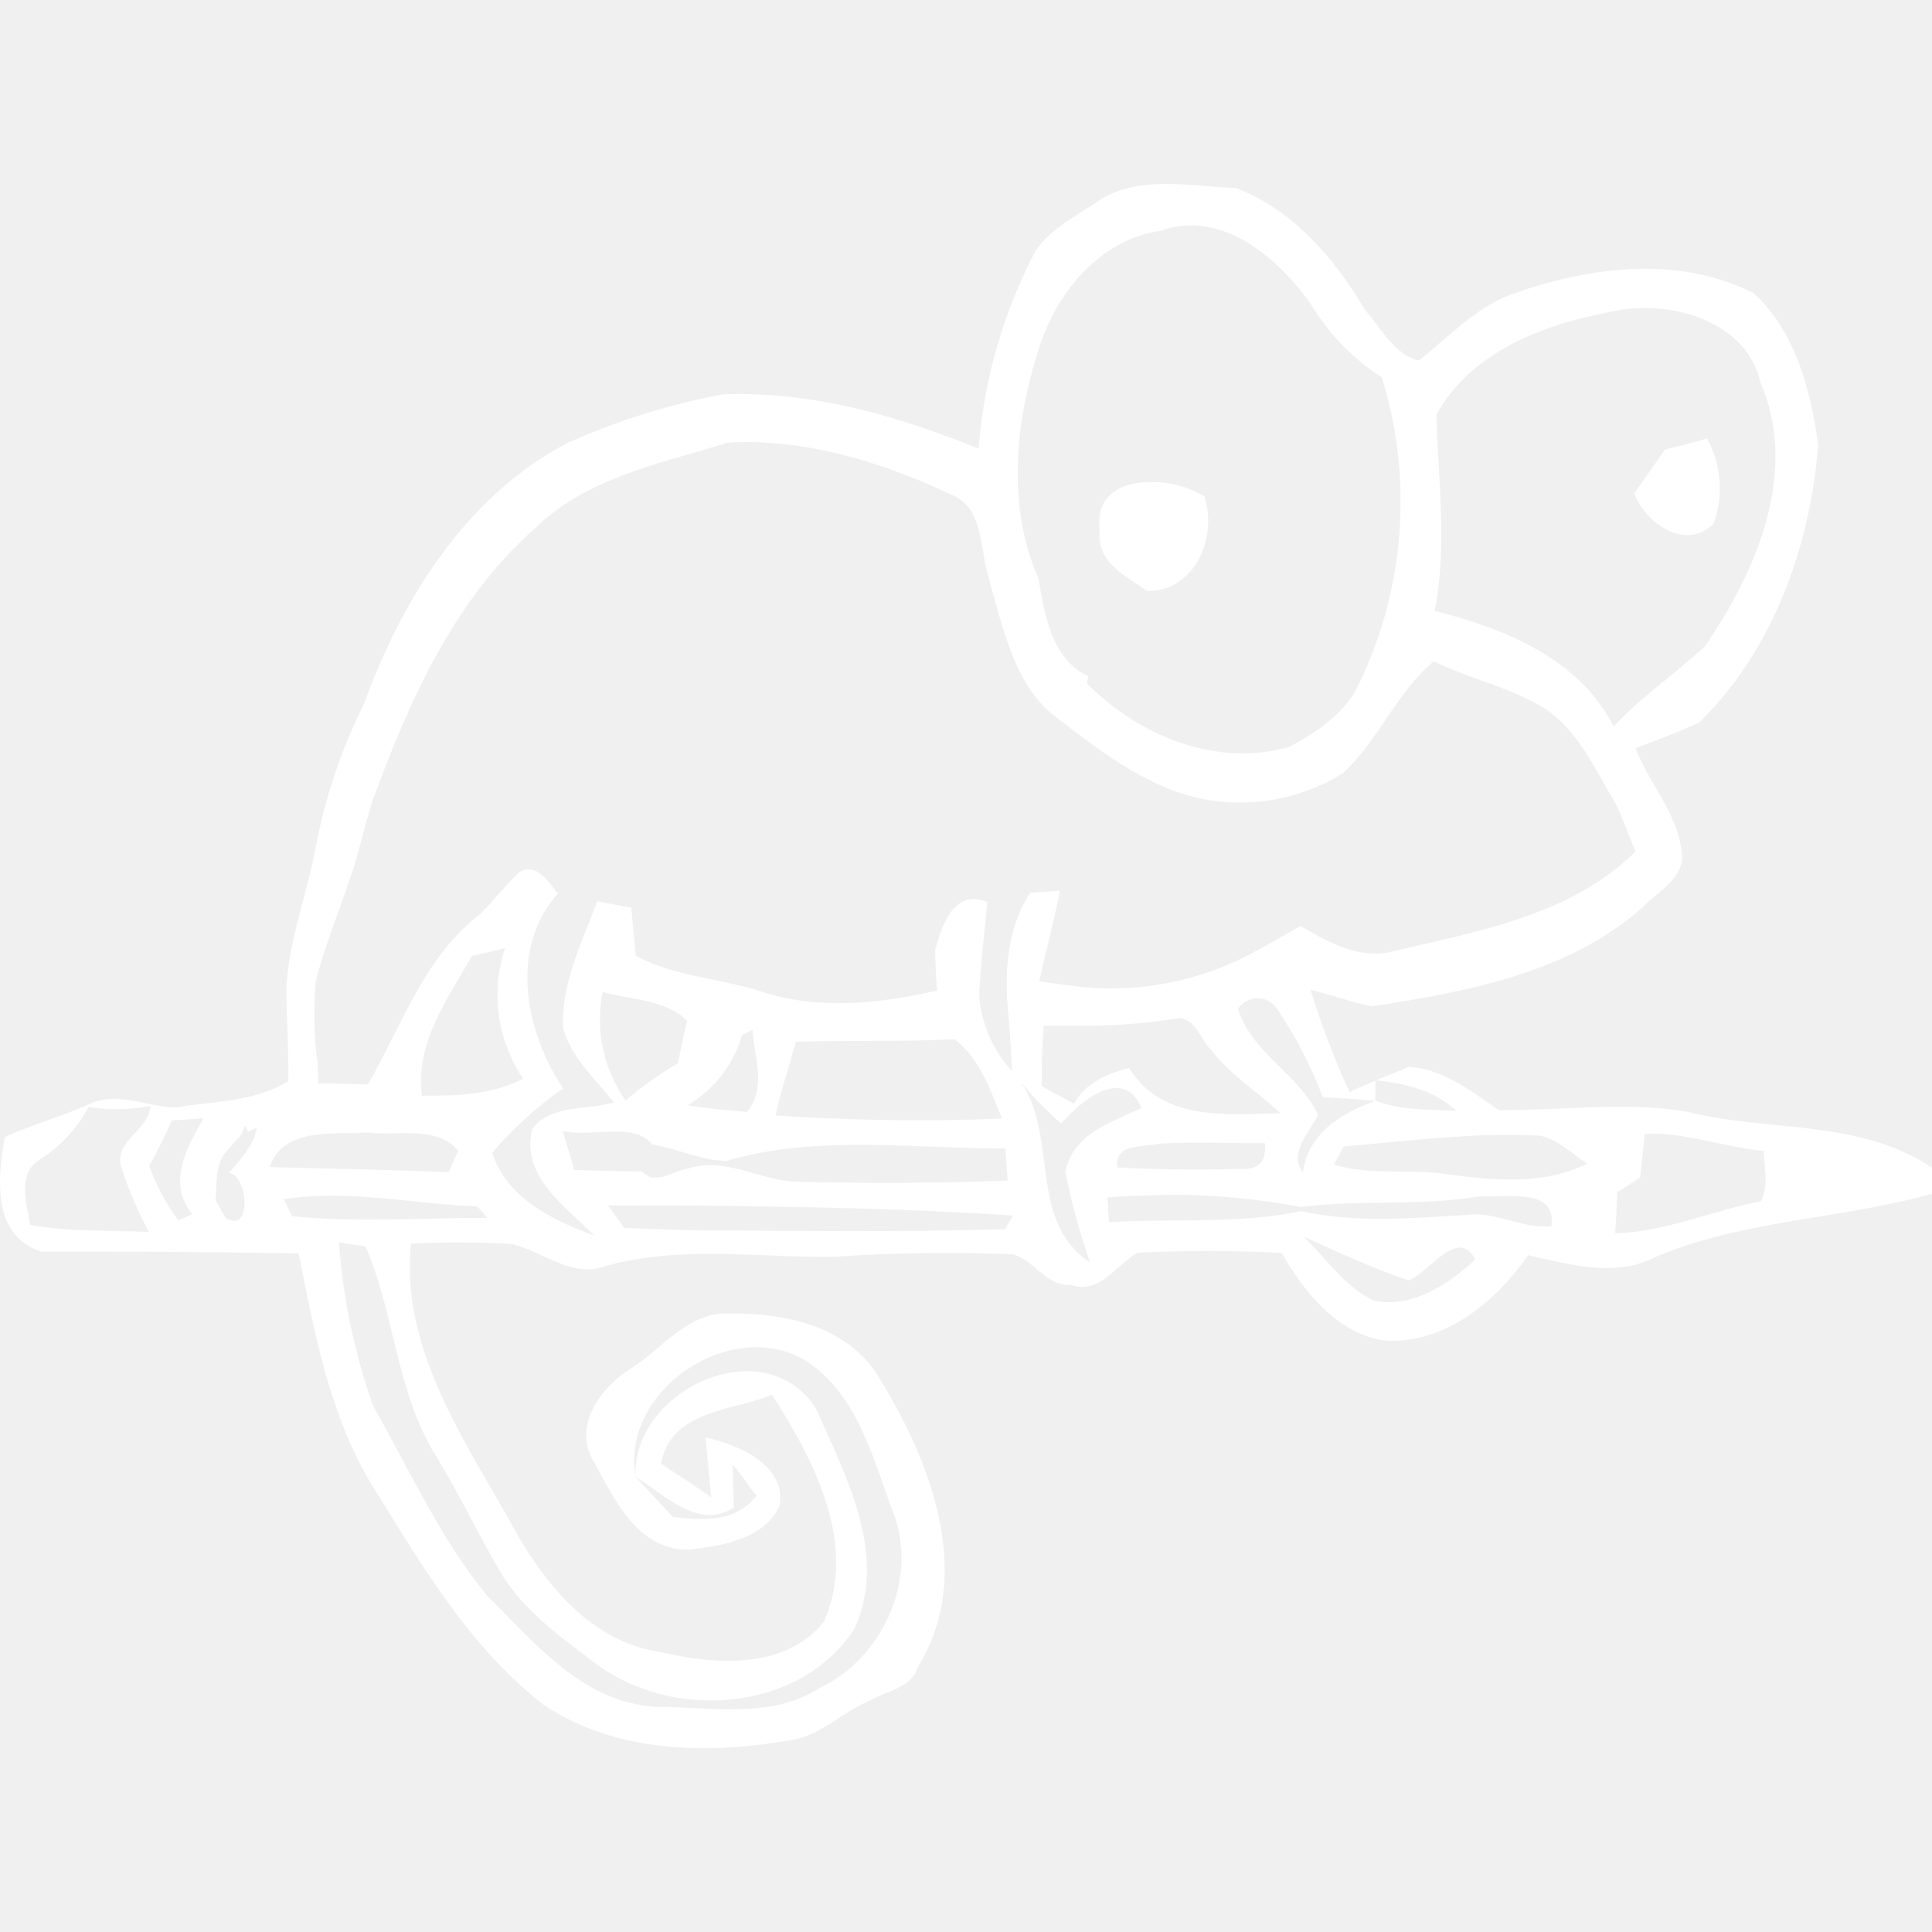
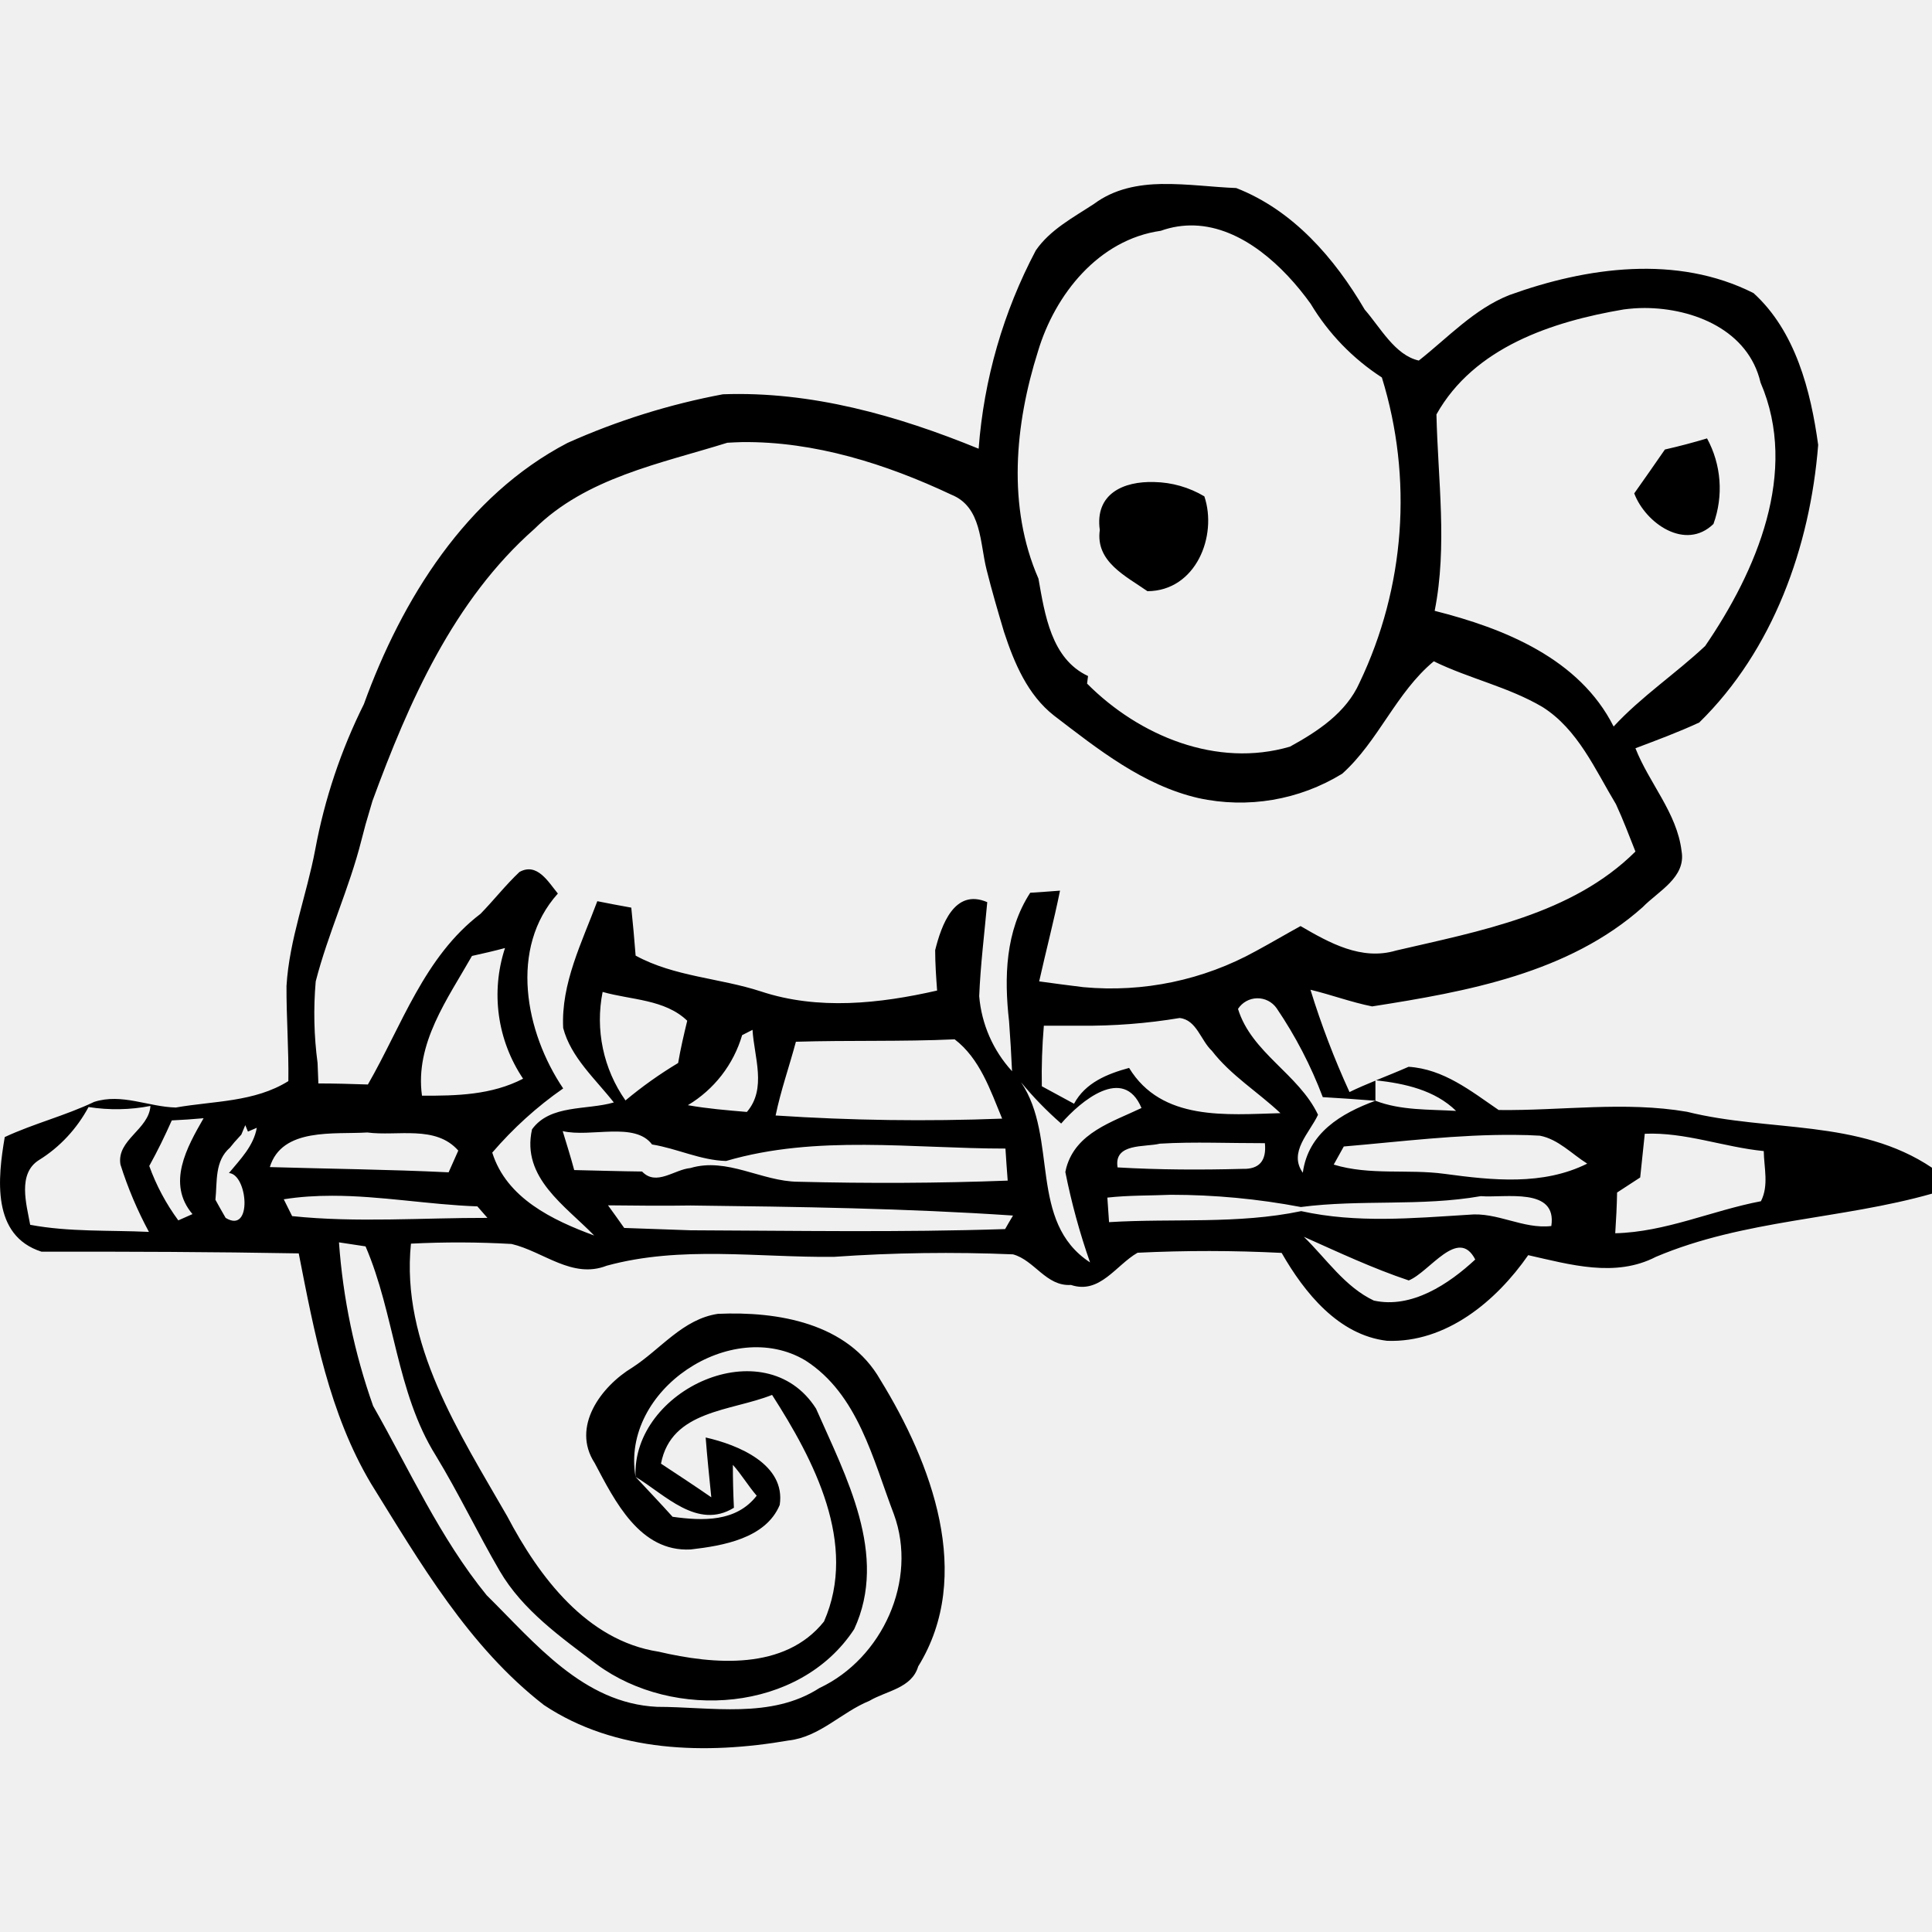
- <svg xmlns="http://www.w3.org/2000/svg" fill="#ffffff" role="img" viewBox="0 0 24 24">
+ <svg xmlns="http://www.w3.org/2000/svg" role="img" viewBox="0 0 24 24">
  <path d="M14.443 2.285c-.305.005-.6.06-.853.248-.256.168-.546.32-.723.578a6.273 6.273 0 00-.71 2.463c-1.009-.413-2.08-.716-3.177-.676a8.602 8.602 0 00-1.93.604c-1.26.657-2.058 1.943-2.53 3.246a6.84 6.84 0 00-.604 1.805c-.107.568-.322 1.115-.357 1.695-.002.394.029.788.023 1.182-.422.263-.926.245-1.398.328-.34-.008-.67-.18-1.014-.07-.36.172-.75.269-1.111.437-.087.51-.166 1.225.457 1.424 1.064-.002 2.132.002 3.195.021.192.98.38 1.99.898 2.86.613.987 1.213 2.025 2.147 2.75.888.593 2.02.617 3.039.441.387-.043.656-.35 1.004-.492.212-.126.527-.156.607-.428.698-1.13.163-2.531-.47-3.56-.403-.707-1.275-.853-2.018-.82-.436.065-.712.44-1.063.667-.388.235-.761.735-.468 1.186.251.473.561 1.107 1.193 1.074.399-.046.932-.136 1.106-.553.077-.505-.519-.748-.92-.838.019.247.045.494.07.743-.207-.143-.415-.28-.625-.418.128-.667.87-.65 1.38-.854.52.81 1.068 1.852.645 2.815-.489.612-1.37.535-2.054.375-.894-.137-1.487-.933-1.881-1.682-.594-1.035-1.323-2.145-1.196-3.387.417-.021.834-.02 1.25.004.398.094.752.438 1.182.27.922-.252 1.881-.1 2.822-.11.74-.052 1.484-.062 2.225-.031.268.073.411.4.72.38.358.12.558-.246.827-.4a17.954 17.954 0 011.79.002c.283.494.706 1.022 1.31 1.092.734.027 1.356-.493 1.753-1.064.52.117 1.082.282 1.586.021 1.095-.464 2.3-.464 3.43-.785v-.322c-.907-.61-2.027-.441-3.043-.695-.775-.133-1.562-.012-2.34-.022-.345-.236-.683-.509-1.119-.537-.134.059-.27.113-.404.168.356.04.728.12.994.38-.336-.02-.684-.004-1.002-.126-.428.157-.835.4-.902.894-.182-.255.083-.493.189-.72-.24-.507-.826-.768-.994-1.315a.289.289 0 01.48-.008c.234.345.426.715.573 1.104.217.013.435.027.654.045v-.25c-.109.045-.216.09-.322.142-.189-.412-.351-.837-.485-1.271.258.062.506.155.766.207 1.176-.184 2.439-.412 3.36-1.232.194-.2.542-.37.484-.698-.057-.474-.402-.841-.573-1.277.267-.101.535-.2.793-.32.918-.899 1.377-2.185 1.477-3.448-.092-.673-.282-1.413-.803-1.886-.95-.48-2.07-.324-3.035.025-.437.174-.76.527-1.123.813-.296-.066-.477-.41-.672-.633-.375-.64-.89-1.235-1.596-1.51-.293-.011-.608-.055-.914-.05zm.395.516c.59.02 1.109.506 1.443.972.222.37.524.682.885.916a5.218 5.218 0 01-.277 3.791c-.167.375-.519.605-.864.795-.91.267-1.874-.133-2.521-.783l.012-.094c-.458-.214-.537-.767-.616-1.21-.39-.893-.293-1.916-.006-2.823.212-.71.756-1.39 1.526-1.498a1.12 1.12 0 01.418-.066zm5.592 1.025c.616.002 1.29.28 1.44.926.48 1.112-.052 2.344-.688 3.273-.368.345-.792.627-1.137 1-.425-.844-1.359-1.219-2.223-1.437.16-.808.04-1.628.022-2.44.468-.835 1.44-1.154 2.326-1.304.084-.011.172-.018.26-.018zm.775 1.62a7.73 7.73 0 01-.523.138c-.125.181-.252.363-.381.545.141.372.636.718.984.38a1.297 1.297 0 00-.08-1.064c-.178-.318 0 0 0 0zm-11.988.046c.9-.011 1.793.272 2.601.653.38.153.353.6.438.933.065.26.14.516.217.774.126.383.292.78.62 1.037.546.418 1.108.867 1.794 1.025a2.425 2.425 0 001.787-.303c.45-.404.668-1.007 1.137-1.396.44.215.927.318 1.351.568.44.278.653.777.912 1.207.09.194.164.392.242.588-.786.782-1.936.988-2.974 1.23-.43.128-.829-.096-1.186-.304-.184.101-.367.209-.552.309a3.718 3.718 0 01-2.145.45 32.773 32.773 0 01-.55-.072c.084-.376.182-.749.259-1.127-.092.008-.277.02-.37.026-.31.476-.325 1.052-.263 1.597.015.207.028.413.037.62a1.573 1.573 0 01-.408-.932c.016-.391.065-.778.1-1.168-.41-.177-.571.292-.647.596 0 .168.012.335.024.502-.714.163-1.48.246-2.188.011-.514-.168-1.075-.182-1.557-.445-.016-.2-.033-.398-.054-.596-.141-.026-.282-.051-.422-.08-.189.507-.452 1.021-.424 1.575.095.365.401.634.629.925-.335.098-.791.022-1.016.334-.135.601.413.948.772 1.319-.516-.19-1.089-.463-1.266-1.03.26-.302.554-.57.881-.797-.471-.698-.676-1.743-.066-2.421-.118-.143-.257-.39-.477-.268-.172.162-.318.35-.484.52-.7.533-.976 1.386-1.399 2.12-.205-.007-.41-.013-.615-.013l-.01-.254a4.621 4.621 0 01-.023-1.014c.153-.596.418-1.158.568-1.755l.051-.194.086-.293c.452-1.231 1.008-2.494 2.012-3.379.642-.636 1.563-.81 2.396-1.07.06-.003.122-.007.182-.008zm5.12.496c-.38-.012-.738.145-.675.596-.055.394.323.572.592.76.602-.003.872-.686.707-1.178a1.264 1.264 0 00-.623-.178zm-8.064 5.79a1.865 1.865 0 00.225 1.622c-.391.203-.826.213-1.256.211-.09-.648.318-1.202.621-1.736.137-.03.275-.062.41-.098zm1.213.544c.353.101.773.09 1.051.358-.042.174-.083.348-.113.525a5.16 5.16 0 00-.654.465 1.747 1.747 0 01-.284-1.348zm7.168.324c.211.023.262.279.4.407.236.306.573.512.852.775-.67.018-1.475.102-1.88-.562-.271.074-.543.183-.684.445l-.4-.217c-.005-.25.004-.502.025-.752h.457c.412.003.824-.028 1.23-.096zm-5.306.147c.02.336.18.73-.07 1.02-.246-.021-.492-.041-.733-.084.326-.195.567-.505.674-.87zm2.51.117c.315.24.445.634.591.986-.938.036-1.878.023-2.814-.039.064-.31.17-.61.252-.916.655-.02 1.313 0 1.97-.03zm.826.535c.152.184.318.355.498.512.24-.277.775-.727.998-.193-.363.174-.813.305-.934.742l-.012.053c.076.381.178.756.307 1.123-.773-.505-.391-1.548-.857-2.237zm-10.815.293c-.02.295-.422.42-.373.727.091.29.21.57.354.838-.491-.023-.989.003-1.475-.088-.046-.256-.161-.635.11-.805.259-.16.47-.389.615-.658.255.04.516.036.77-.014zm.66.153c-.208.362-.461.81-.138 1.191l-.176.078a2.664 2.664 0 01-.361-.676c.102-.184.195-.374.28-.566.132-.006.263-.015.395-.027zm.518.086l.033.08.11-.047c-.04.227-.205.391-.346.562.233.014.296.764-.041.557a10.992 10.992 0 01-.127-.225c.024-.227-.012-.48.181-.648l.055-.067.086-.095.049-.117zm3.943.074c.347.082.895-.121 1.11.166.31.05.603.197.92.205 1.122-.329 2.316-.154 3.47-.154.006.1.02.298.028.398-.869.033-1.737.036-2.604.014-.452-.003-.881-.307-1.338-.17-.2.018-.424.229-.6.043-.28-.003-.562-.012-.843-.018-.045-.17-.1-.34-.143-.484zm-2.428.017c.375.05.849-.096 1.131.225l-.12.27c-.74-.036-1.48-.043-2.221-.065.151-.495.8-.404 1.21-.43zm15.87.016c.502-.022.98.166 1.478.215.003.207.065.428-.035.623-.608.116-1.185.383-1.81.398.011-.168.02-.336.023-.506l.287-.187.057-.543zm-1.61.014c.102 0 .205.004.307.01.229.044.396.227.588.347-.552.275-1.181.207-1.772.127-.456-.062-.93.022-1.377-.115l.125-.225c.708-.06 1.416-.151 2.13-.144zm-3.761.097c.217.002.434.006.652.006.022.22-.071.326-.28.319-.517.014-1.034.012-1.55-.018-.05-.306.34-.249.525-.295.217-.013.435-.014.653-.012zm-.516.647c.542 0 1.083.051 1.615.152.744-.097 1.494-.005 2.235-.135.306.024.95-.115.876.371-.349.042-.674-.177-1.027-.14-.694.043-1.393.107-2.08-.045-.787.165-1.591.088-2.387.137a17.27 17.27 0 00-.021-.305c.268-.03.546-.024.789-.035zm-10.418.012c.6 0 1.203.111 1.803.132l.125.143c-.808-.002-1.622.062-2.426-.022a13.543 13.543 0 01-.104-.209c.2-.032.402-.044.602-.044zm3.426.119c.34.003.683.008 1.025.002 1.337.016 2.672.035 4.006.125a6.16 6.16 0 00-.098.168c-1.304.043-2.606.02-3.91.015l-.822-.029c-.067-.094-.134-.19-.201-.281zm8.642.39c.43.192.857.393 1.305.543.259-.104.615-.671.826-.26-.328.305-.791.614-1.26.51-.36-.17-.59-.52-.87-.793zm-11.984.07l.33.05c.363.841.38 1.81.873 2.599.284.467.518.96.793 1.432.287.492.762.824 1.207 1.162.955.702 2.52.596 3.197-.438.427-.922-.104-1.898-.474-2.74-.634-.996-2.29-.238-2.242.848.364.218.767.663 1.222.384a10.497 10.497 0 01-.013-.533c.108.12.19.261.296.383-.255.329-.67.314-1.045.262-.151-.168-.307-.331-.46-.496-.188-1.083 1.193-1.994 2.11-1.446.655.42.838 1.228 1.099 1.91.301.821-.144 1.793-.924 2.159-.601.388-1.346.234-2.018.234-.917-.044-1.515-.793-2.117-1.387-.58-.712-.958-1.557-1.41-2.351a7.712 7.712 0 01-.424-2.031z" />
</svg>
